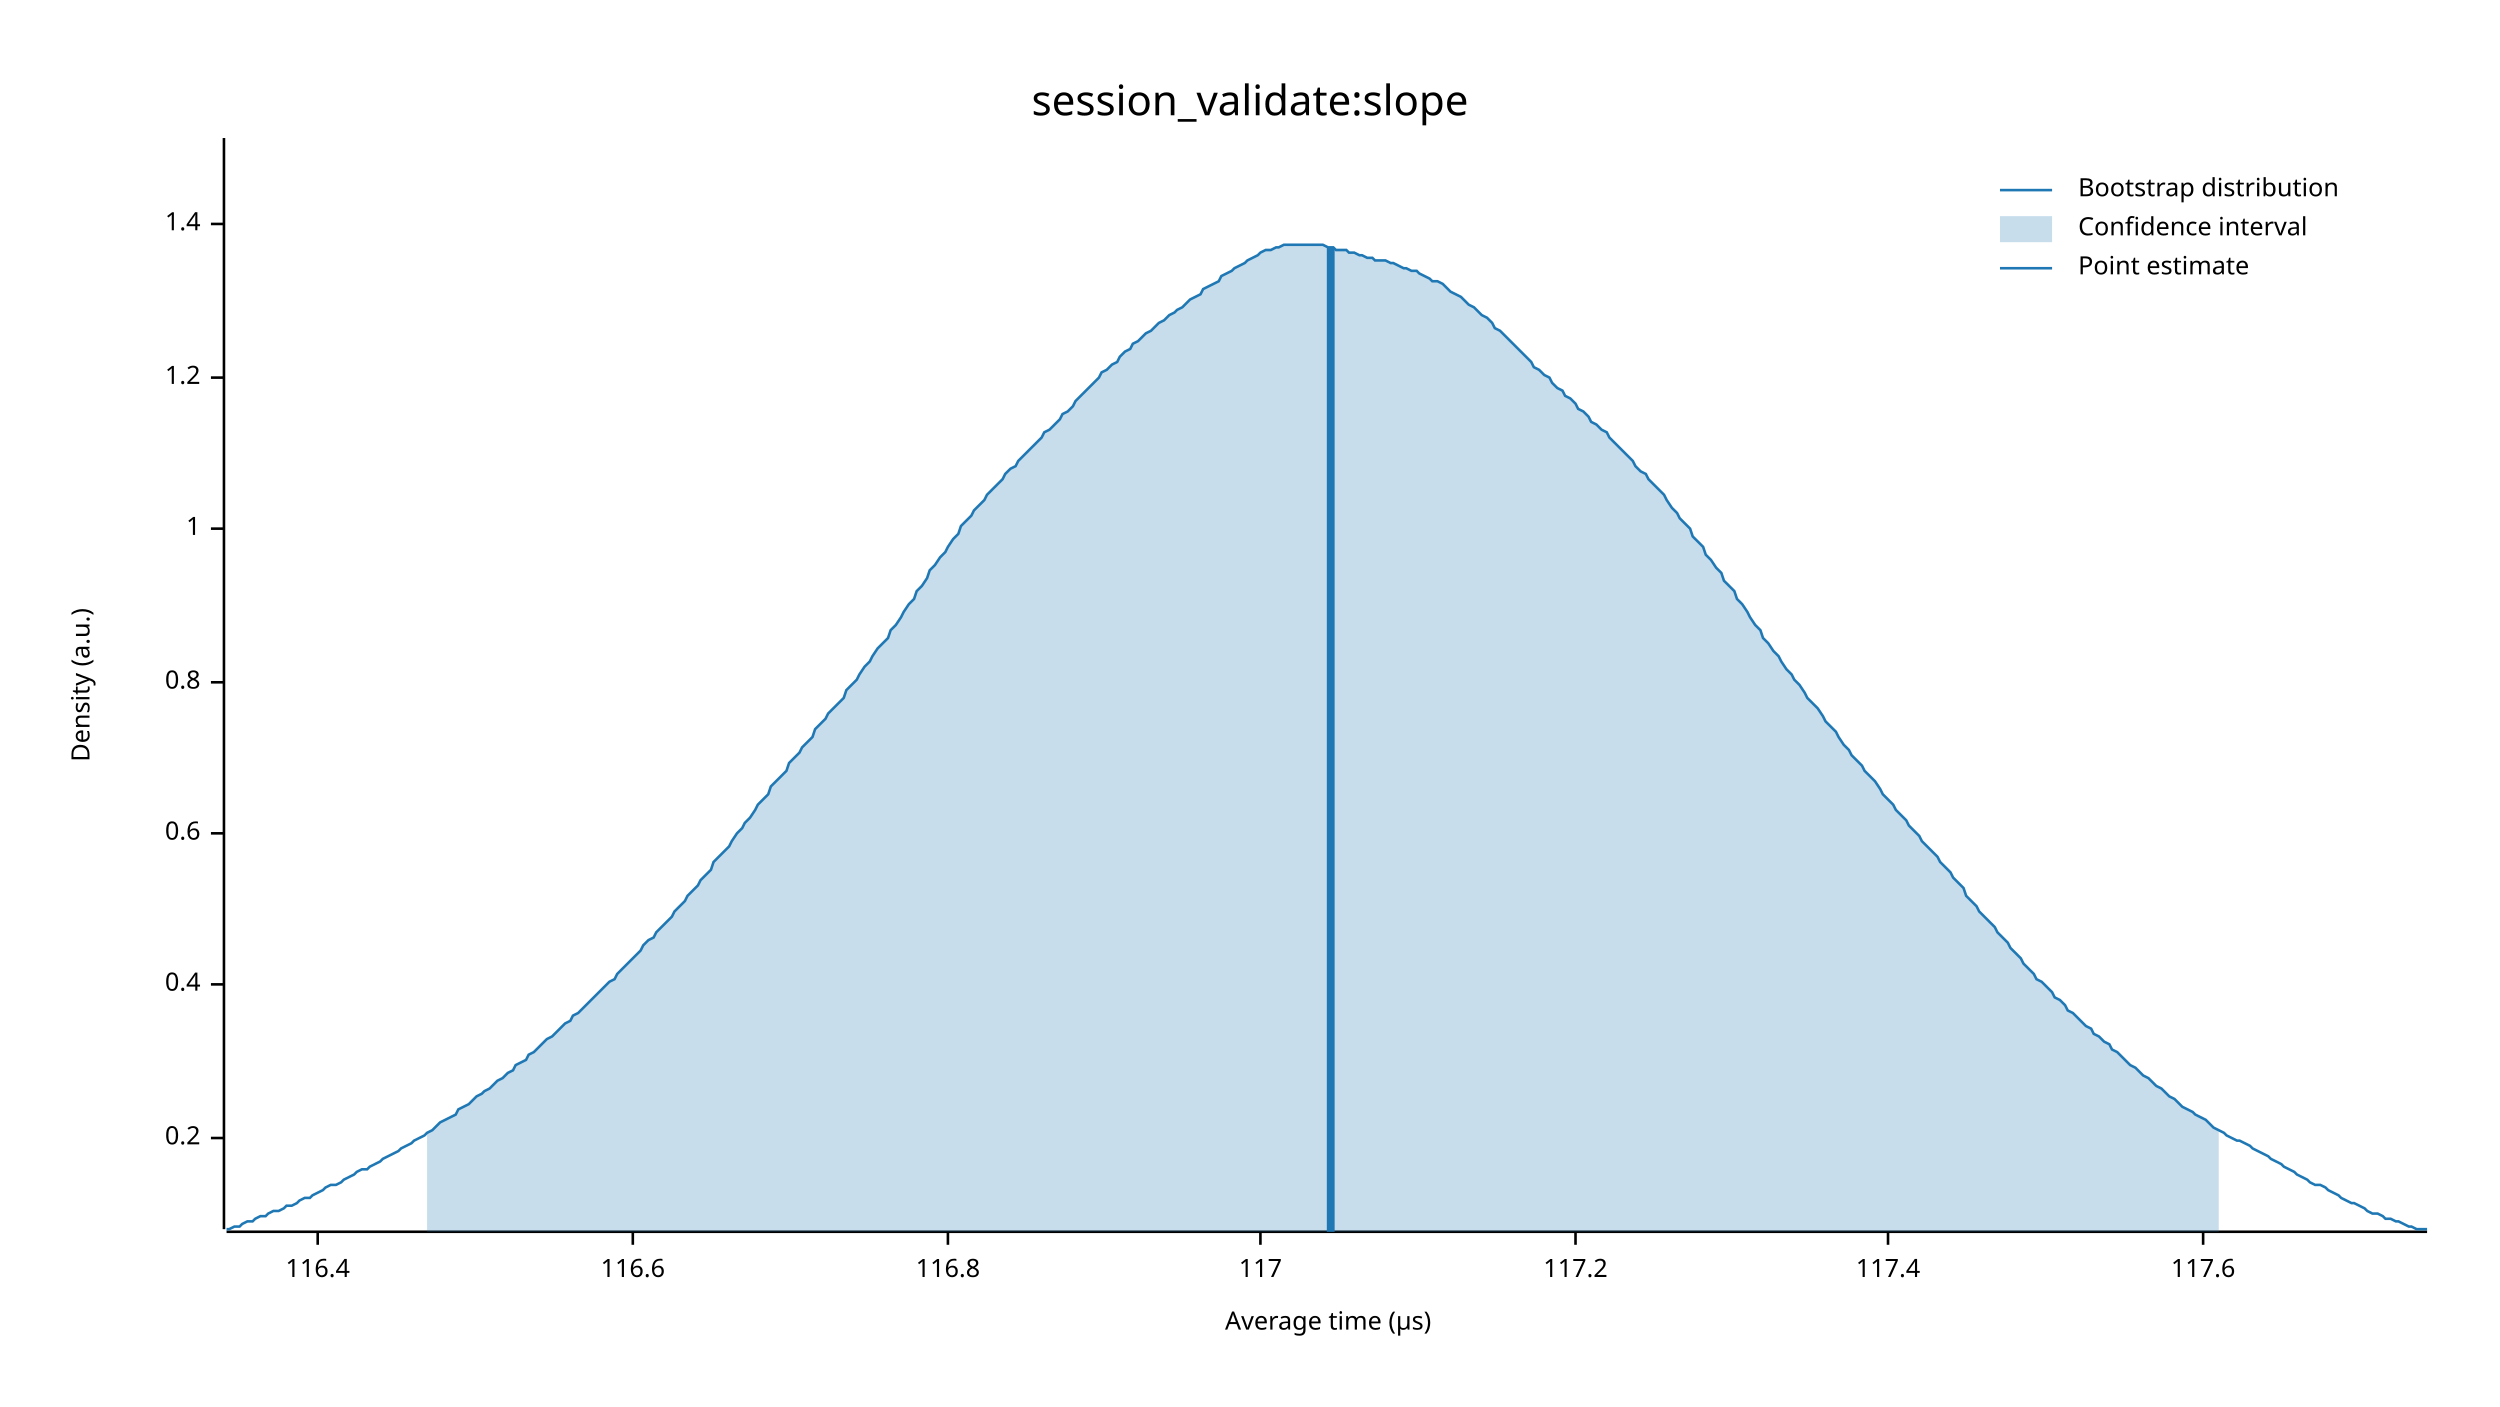
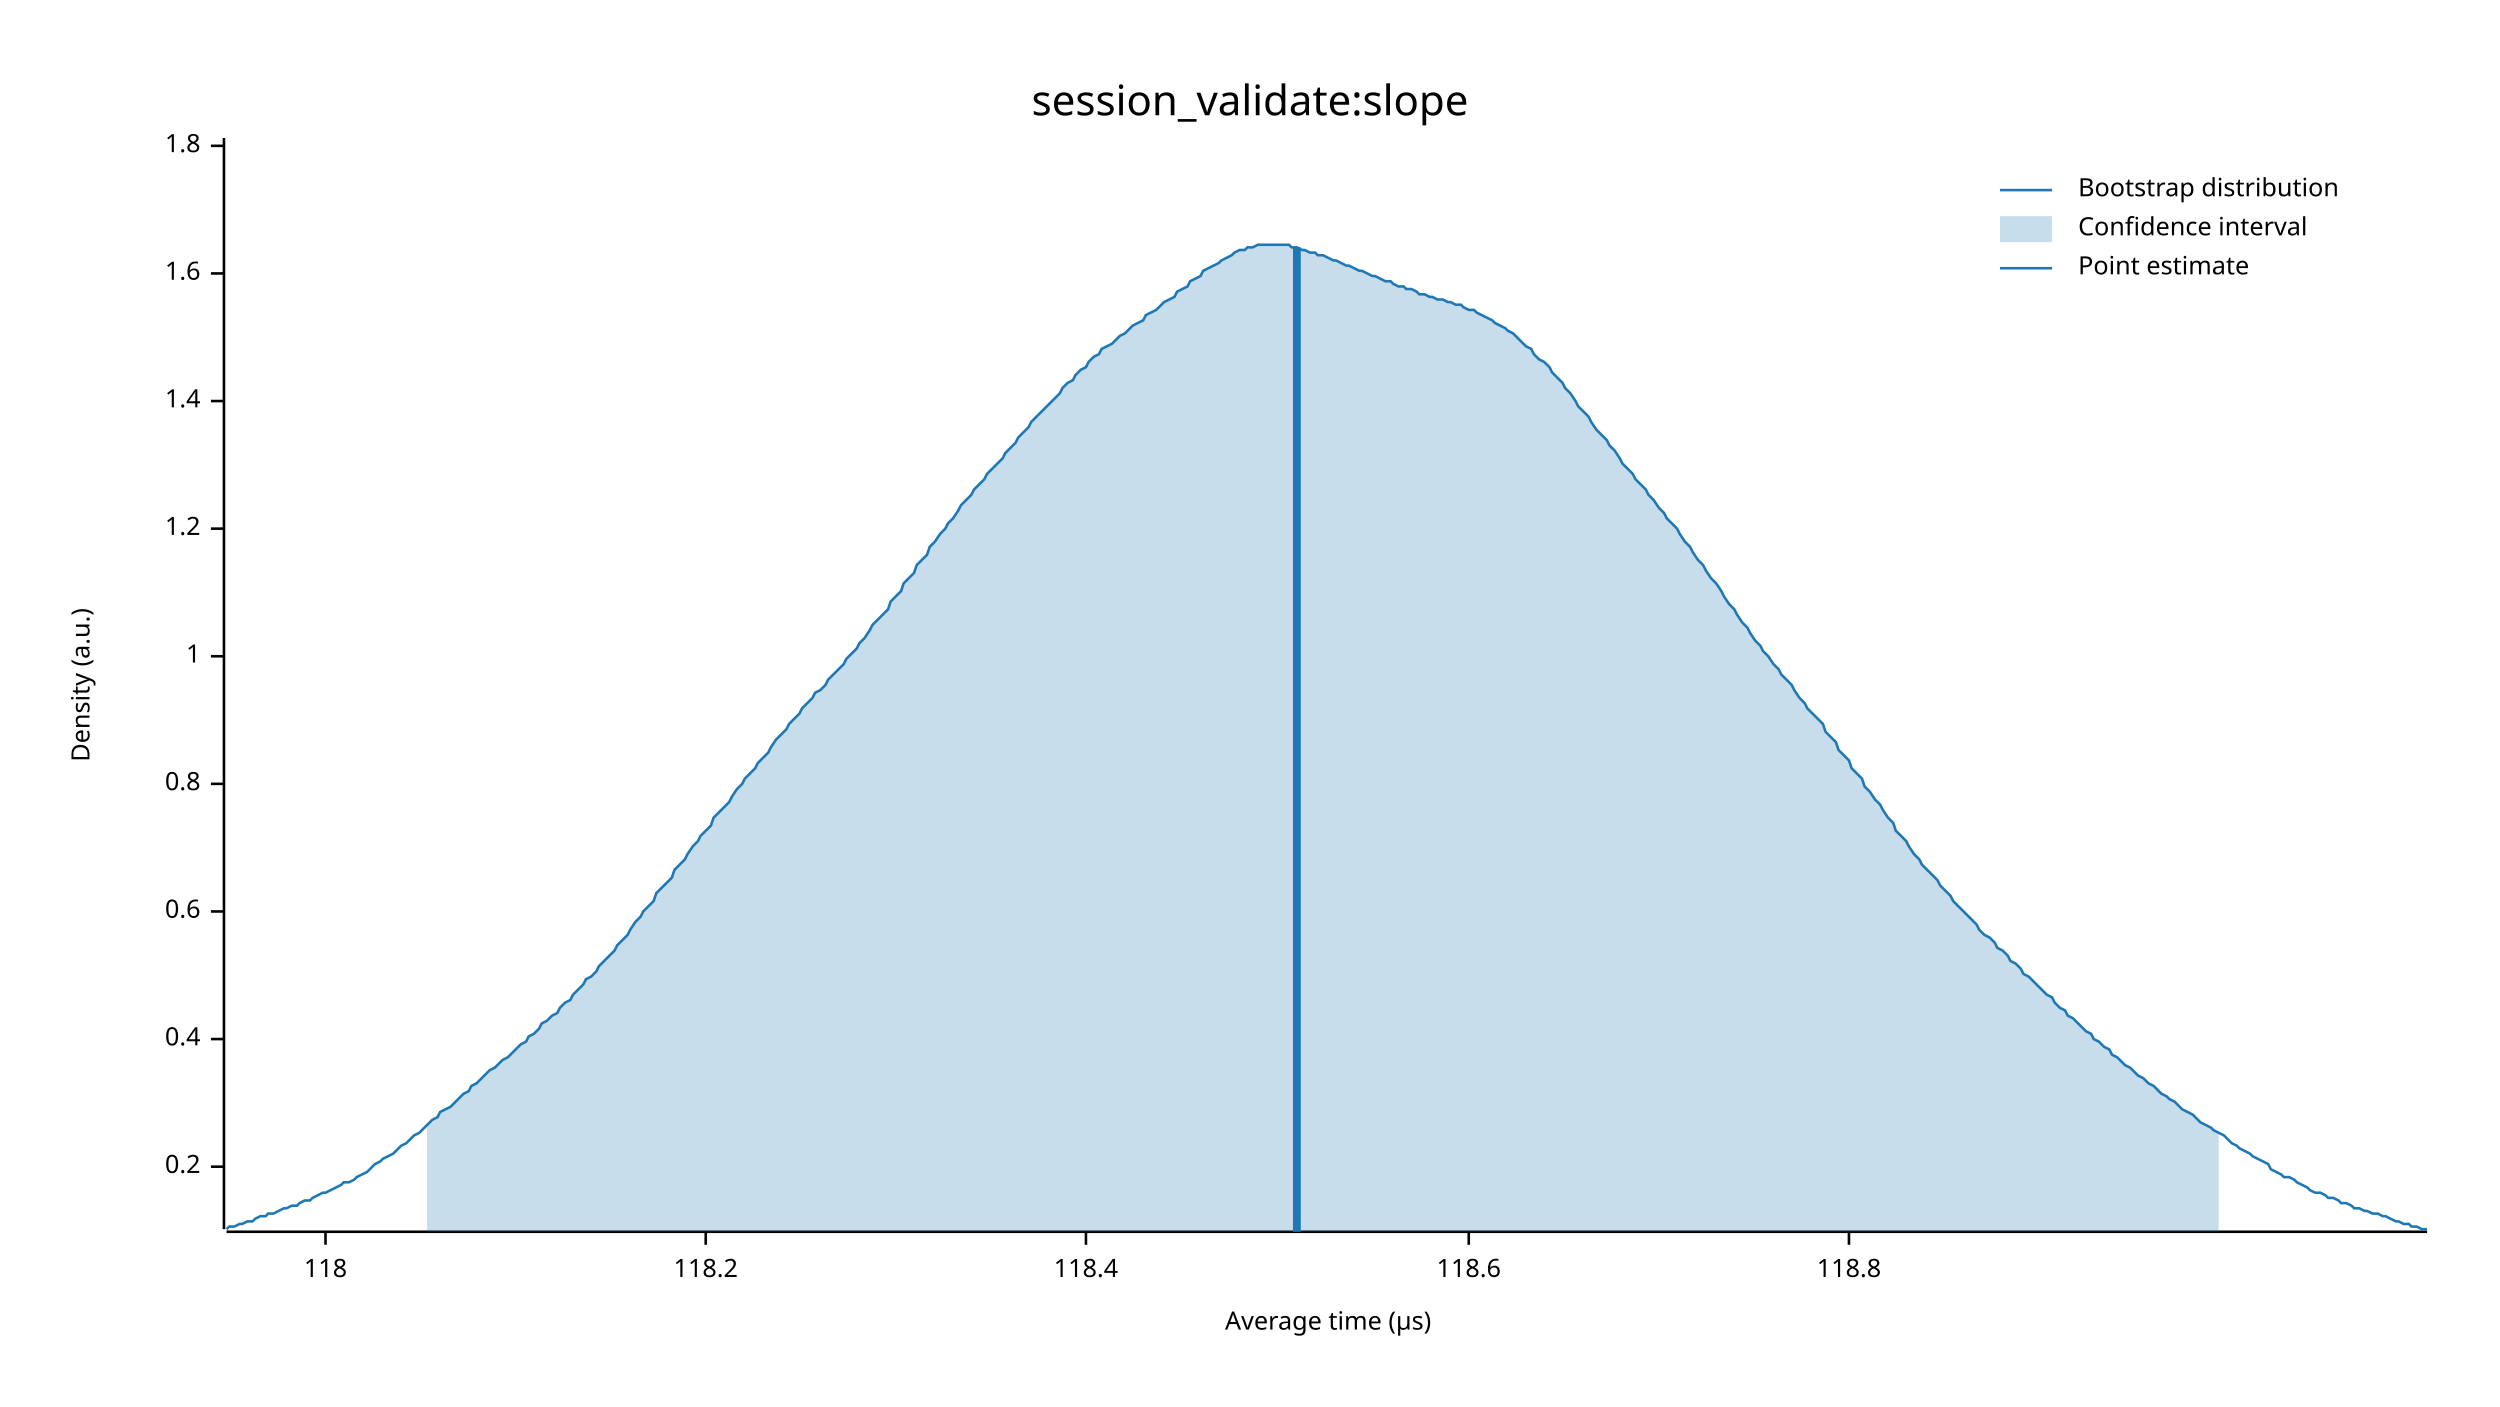
<svg xmlns="http://www.w3.org/2000/svg" width="960" height="540" viewBox="0 0 960 540">
  <text x="480" y="32" dy="0.76em" text-anchor="middle" font-family="sans-serif" font-size="16.129" opacity="1" fill="#000000">
session_validate:slope
</text>
  <text x="27" y="263" dy="0.76em" text-anchor="middle" font-family="sans-serif" font-size="9.677" opacity="1" fill="#000000" transform="rotate(270, 27, 263)">
Density (a.u.)
</text>
  <text x="510" y="513" dy="-0.5ex" text-anchor="middle" font-family="sans-serif" font-size="9.677" opacity="1" fill="#000000">
Average time (µs)
</text>
  <polyline fill="none" opacity="1" stroke="#000000" stroke-width="1" points="86,53 86,472 " />
-   <text x="77" y="437" dy="0.5ex" text-anchor="end" font-family="sans-serif" font-size="9.677" opacity="1" fill="#000000">
+   <text x="77" y="448" dy="0.5ex" text-anchor="end" font-family="sans-serif" font-size="9.677" opacity="1" fill="#000000">
0.2
</text>
-   <polyline fill="none" opacity="1" stroke="#000000" stroke-width="1" points="81,437 86,437 " />
-   <text x="77" y="378" dy="0.5ex" text-anchor="end" font-family="sans-serif" font-size="9.677" opacity="1" fill="#000000">
+   <polyline fill="none" opacity="1" stroke="#000000" stroke-width="1" points="81,448 86,448 " />
+   <text x="77" y="399" dy="0.5ex" text-anchor="end" font-family="sans-serif" font-size="9.677" opacity="1" fill="#000000">
0.4
</text>
-   <polyline fill="none" opacity="1" stroke="#000000" stroke-width="1" points="81,378 86,378 " />
-   <text x="77" y="320" dy="0.5ex" text-anchor="end" font-family="sans-serif" font-size="9.677" opacity="1" fill="#000000">
+   <polyline fill="none" opacity="1" stroke="#000000" stroke-width="1" points="81,399 86,399 " />
+   <text x="77" y="350" dy="0.5ex" text-anchor="end" font-family="sans-serif" font-size="9.677" opacity="1" fill="#000000">
0.6
</text>
-   <polyline fill="none" opacity="1" stroke="#000000" stroke-width="1" points="81,320 86,320 " />
-   <text x="77" y="262" dy="0.5ex" text-anchor="end" font-family="sans-serif" font-size="9.677" opacity="1" fill="#000000">
+   <polyline fill="none" opacity="1" stroke="#000000" stroke-width="1" points="81,350 86,350 " />
+   <text x="77" y="301" dy="0.5ex" text-anchor="end" font-family="sans-serif" font-size="9.677" opacity="1" fill="#000000">
0.8
</text>
-   <polyline fill="none" opacity="1" stroke="#000000" stroke-width="1" points="81,262 86,262 " />
-   <text x="77" y="203" dy="0.5ex" text-anchor="end" font-family="sans-serif" font-size="9.677" opacity="1" fill="#000000">
+   <polyline fill="none" opacity="1" stroke="#000000" stroke-width="1" points="81,301 86,301 " />
+   <text x="77" y="252" dy="0.5ex" text-anchor="end" font-family="sans-serif" font-size="9.677" opacity="1" fill="#000000">
1
</text>
-   <polyline fill="none" opacity="1" stroke="#000000" stroke-width="1" points="81,203 86,203 " />
-   <text x="77" y="145" dy="0.5ex" text-anchor="end" font-family="sans-serif" font-size="9.677" opacity="1" fill="#000000">
+   <polyline fill="none" opacity="1" stroke="#000000" stroke-width="1" points="81,252 86,252 " />
+   <text x="77" y="203" dy="0.5ex" text-anchor="end" font-family="sans-serif" font-size="9.677" opacity="1" fill="#000000">
1.2
</text>
-   <polyline fill="none" opacity="1" stroke="#000000" stroke-width="1" points="81,145 86,145 " />
-   <text x="77" y="86" dy="0.5ex" text-anchor="end" font-family="sans-serif" font-size="9.677" opacity="1" fill="#000000">
+   <polyline fill="none" opacity="1" stroke="#000000" stroke-width="1" points="81,203 86,203 " />
+   <text x="77" y="154" dy="0.5ex" text-anchor="end" font-family="sans-serif" font-size="9.677" opacity="1" fill="#000000">
1.4
</text>
-   <polyline fill="none" opacity="1" stroke="#000000" stroke-width="1" points="81,86 86,86 " />
+   <polyline fill="none" opacity="1" stroke="#000000" stroke-width="1" points="81,154 86,154 " />
+   <text x="77" y="105" dy="0.5ex" text-anchor="end" font-family="sans-serif" font-size="9.677" opacity="1" fill="#000000">
+ 1.6
+ </text>
+   <polyline fill="none" opacity="1" stroke="#000000" stroke-width="1" points="81,105 86,105 " />
+   <text x="77" y="56" dy="0.5ex" text-anchor="end" font-family="sans-serif" font-size="9.677" opacity="1" fill="#000000">
+ 1.8
+ </text>
+   <polyline fill="none" opacity="1" stroke="#000000" stroke-width="1" points="81,56 86,56 " />
  <polyline fill="none" opacity="1" stroke="#000000" stroke-width="1" points="87,473 932,473 " />
-   <text x="122" y="483" dy="0.76em" text-anchor="middle" font-family="sans-serif" font-size="9.677" opacity="1" fill="#000000">
- 116.4
+   <text x="125" y="483" dy="0.76em" text-anchor="middle" font-family="sans-serif" font-size="9.677" opacity="1" fill="#000000">
+ 118
</text>
-   <polyline fill="none" opacity="1" stroke="#000000" stroke-width="1" points="122,473 122,478 " />
-   <text x="243" y="483" dy="0.76em" text-anchor="middle" font-family="sans-serif" font-size="9.677" opacity="1" fill="#000000">
- 116.6
+   <polyline fill="none" opacity="1" stroke="#000000" stroke-width="1" points="125,473 125,478 " />
+   <text x="271" y="483" dy="0.76em" text-anchor="middle" font-family="sans-serif" font-size="9.677" opacity="1" fill="#000000">
+ 118.2
</text>
-   <polyline fill="none" opacity="1" stroke="#000000" stroke-width="1" points="243,473 243,478 " />
-   <text x="364" y="483" dy="0.76em" text-anchor="middle" font-family="sans-serif" font-size="9.677" opacity="1" fill="#000000">
- 116.8
+   <polyline fill="none" opacity="1" stroke="#000000" stroke-width="1" points="271,473 271,478 " />
+   <text x="417" y="483" dy="0.76em" text-anchor="middle" font-family="sans-serif" font-size="9.677" opacity="1" fill="#000000">
+ 118.4
</text>
-   <polyline fill="none" opacity="1" stroke="#000000" stroke-width="1" points="364,473 364,478 " />
-   <text x="484" y="483" dy="0.76em" text-anchor="middle" font-family="sans-serif" font-size="9.677" opacity="1" fill="#000000">
- 117
+   <polyline fill="none" opacity="1" stroke="#000000" stroke-width="1" points="417,473 417,478 " />
+   <text x="564" y="483" dy="0.76em" text-anchor="middle" font-family="sans-serif" font-size="9.677" opacity="1" fill="#000000">
+ 118.6
</text>
-   <polyline fill="none" opacity="1" stroke="#000000" stroke-width="1" points="484,473 484,478 " />
-   <text x="605" y="483" dy="0.76em" text-anchor="middle" font-family="sans-serif" font-size="9.677" opacity="1" fill="#000000">
- 117.2
+   <polyline fill="none" opacity="1" stroke="#000000" stroke-width="1" points="564,473 564,478 " />
+   <text x="710" y="483" dy="0.76em" text-anchor="middle" font-family="sans-serif" font-size="9.677" opacity="1" fill="#000000">
+ 118.8
</text>
-   <polyline fill="none" opacity="1" stroke="#000000" stroke-width="1" points="605,473 605,478 " />
-   <text x="725" y="483" dy="0.76em" text-anchor="middle" font-family="sans-serif" font-size="9.677" opacity="1" fill="#000000">
- 117.4
- </text>
-   <polyline fill="none" opacity="1" stroke="#000000" stroke-width="1" points="725,473 725,478 " />
-   <text x="846" y="483" dy="0.76em" text-anchor="middle" font-family="sans-serif" font-size="9.677" opacity="1" fill="#000000">
- 117.6
- </text>
-   <polyline fill="none" opacity="1" stroke="#000000" stroke-width="1" points="846,473 846,478 " />
-   <polyline fill="none" opacity="1" stroke="#1F78B4" stroke-width="1" points="87,472 88,472 90,471 92,471 93,470 95,469 97,469 98,468 100,467 102,467 103,466 105,465 107,465 109,464 110,463 112,463 114,462 115,461 117,460 119,460 120,459 122,458 124,457 125,456 127,455 129,455 131,454 132,453 134,452 136,451 137,450 139,449 141,449 142,448 144,447 146,446 147,445 149,444 151,443 153,442 154,441 156,440 158,439 159,438 161,437 163,436 164,435 166,434 168,432 169,431 171,430 173,429 175,428 176,426 178,425 180,424 181,423 183,421 185,420 186,419 188,418 190,416 191,415 193,414 195,412 197,411 198,409 200,408 202,407 203,405 205,404 207,402 208,401 210,399 212,398 214,396 215,395 217,393 219,392 220,390 222,389 224,387 225,386 227,384 229,382 230,381 232,379 234,377 236,376 237,374 239,372 241,370 242,369 244,367 246,365 247,363 249,361 251,360 252,358 254,356 256,354 258,352 259,350 261,348 263,346 264,344 266,342 268,340 269,338 271,336 273,334 274,331 276,329 278,327 280,325 281,323 283,320 285,318 286,316 288,314 290,311 291,309 293,307 295,305 296,302 298,300 300,298 302,296 303,293 305,291 307,289 308,287 310,285 312,283 313,280 315,278 317,276 318,274 320,272 322,270 324,268 325,265 327,263 329,261 330,259 332,256 334,254 335,252 337,249 339,247 341,245 342,242 344,240 346,237 347,235 349,232 351,230 352,227 354,225 356,222 357,219 359,217 361,214 363,212 364,210 366,207 368,205 369,202 371,200 373,198 374,196 376,194 378,192 379,190 381,188 383,186 385,184 386,182 388,180 390,179 391,177 393,175 395,173 396,172 398,170 400,168 401,166 403,165 405,163 407,161 408,159 410,158 412,156 413,154 415,152 417,150 418,149 420,147 422,145 423,143 425,142 427,140 429,139 430,137 432,135 434,134 435,132 437,131 439,129 440,128 442,127 444,125 445,124 447,123 449,121 451,120 452,119 454,118 456,116 457,115 459,114 461,113 462,111 464,110 466,109 468,108 469,106 471,105 473,104 474,103 476,102 478,101 479,100 481,99 483,98 484,97 486,96 488,96 490,95 491,95 493,94 495,94 496,94 498,94 500,94 501,94 503,94 505,94 506,94 508,94 510,95 512,95 513,96 515,96 517,96 518,97 520,97 522,98 523,98 525,99 527,99 528,100 530,100 532,100 534,101 535,101 537,102 539,103 540,103 542,104 544,104 545,105 547,106 549,107 550,108 552,108 554,109 556,111 557,112 559,113 561,114 562,115 564,117 566,118 567,119 569,121 571,122 573,124 574,126 576,127 578,129 579,130 581,132 583,134 584,135 586,137 588,139 589,141 591,142 593,144 595,145 596,147 598,149 600,150 601,152 603,153 605,155 606,157 608,158 610,160 611,162 613,163 615,165 617,166 618,168 620,170 622,172 623,173 625,175 627,177 628,179 630,181 632,182 633,184 635,186 637,188 639,190 640,192 642,195 644,197 645,199 647,201 649,203 650,206 652,208 654,210 655,213 657,215 659,218 661,220 662,223 664,225 666,227 667,230 669,232 671,235 672,237 674,240 676,242 677,245 679,247 681,250 683,252 684,254 686,257 688,259 689,261 691,263 693,266 694,268 696,270 698,272 700,275 701,277 703,279 705,281 706,283 708,286 710,288 711,290 713,292 715,294 716,296 718,298 720,300 722,303 723,305 725,307 727,309 728,311 730,313 732,315 733,317 735,319 737,321 738,323 740,325 742,327 744,329 745,331 747,333 749,335 750,337 752,339 754,341 755,344 757,346 759,348 760,350 762,352 764,354 766,356 767,358 769,360 771,362 772,364 774,366 776,368 777,370 779,372 781,374 782,376 784,377 786,379 788,381 789,383 791,384 793,386 794,388 796,389 798,391 799,392 801,394 803,395 804,397 806,398 808,400 810,401 811,403 813,404 815,406 816,407 818,409 820,410 821,411 823,413 825,414 827,416 828,417 830,418 832,420 833,421 835,422 837,424 838,425 840,426 842,427 843,428 845,429 847,430 849,432 850,433 852,434 854,435 855,436 857,437 859,438 860,438 862,439 864,440 865,441 867,442 869,443 871,444 872,445 874,446 876,447 877,448 879,449 881,450 882,451 884,452 886,453 887,454 889,455 891,455 893,456 894,457 896,458 898,459 899,460 901,461 903,462 904,462 906,463 908,464 909,465 911,466 913,466 915,467 916,468 918,468 920,469 921,469 923,470 925,471 926,471 928,472 930,472 932,472 " />
-   <polygon opacity="0.25" fill="#1F78B4" points="164,435 166,434 168,432 169,431 171,430 173,429 175,428 176,426 178,425 180,424 181,423 183,421 185,420 186,419 188,418 190,416 191,415 193,414 195,412 197,411 198,409 200,408 202,407 203,405 205,404 207,402 208,401 210,399 212,398 214,396 215,395 217,393 219,392 220,390 222,389 224,387 225,386 227,384 229,382 230,381 232,379 234,377 236,376 237,374 239,372 241,370 242,369 244,367 246,365 247,363 249,361 251,360 252,358 254,356 256,354 258,352 259,350 261,348 263,346 264,344 266,342 268,340 269,338 271,336 273,334 274,331 276,329 278,327 280,325 281,323 283,320 285,318 286,316 288,314 290,311 291,309 293,307 295,305 296,302 298,300 300,298 302,296 303,293 305,291 307,289 308,287 310,285 312,283 313,280 315,278 317,276 318,274 320,272 322,270 324,268 325,265 327,263 329,261 330,259 332,256 334,254 335,252 337,249 339,247 341,245 342,242 344,240 346,237 347,235 349,232 351,230 352,227 354,225 356,222 357,219 359,217 361,214 363,212 364,210 366,207 368,205 369,202 371,200 373,198 374,196 376,194 378,192 379,190 381,188 383,186 385,184 386,182 388,180 390,179 391,177 393,175 395,173 396,172 398,170 400,168 401,166 403,165 405,163 407,161 408,159 410,158 412,156 413,154 415,152 417,150 418,149 420,147 422,145 423,143 425,142 427,140 429,139 430,137 432,135 434,134 435,132 437,131 439,129 440,128 442,127 444,125 445,124 447,123 449,121 451,120 452,119 454,118 456,116 457,115 459,114 461,113 462,111 464,110 466,109 468,108 469,106 471,105 473,104 474,103 476,102 478,101 479,100 481,99 483,98 484,97 486,96 488,96 490,95 491,95 493,94 495,94 496,94 498,94 500,94 501,94 503,94 505,94 506,94 508,94 510,95 512,95 513,96 515,96 517,96 518,97 520,97 522,98 523,98 525,99 527,99 528,100 530,100 532,100 534,101 535,101 537,102 539,103 540,103 542,104 544,104 545,105 547,106 549,107 550,108 552,108 554,109 556,111 557,112 559,113 561,114 562,115 564,117 566,118 567,119 569,121 571,122 573,124 574,126 576,127 578,129 579,130 581,132 583,134 584,135 586,137 588,139 589,141 591,142 593,144 595,145 596,147 598,149 600,150 601,152 603,153 605,155 606,157 608,158 610,160 611,162 613,163 615,165 617,166 618,168 620,170 622,172 623,173 625,175 627,177 628,179 630,181 632,182 633,184 635,186 637,188 639,190 640,192 642,195 644,197 645,199 647,201 649,203 650,206 652,208 654,210 655,213 657,215 659,218 661,220 662,223 664,225 666,227 667,230 669,232 671,235 672,237 674,240 676,242 677,245 679,247 681,250 683,252 684,254 686,257 688,259 689,261 691,263 693,266 694,268 696,270 698,272 700,275 701,277 703,279 705,281 706,283 708,286 710,288 711,290 713,292 715,294 716,296 718,298 720,300 722,303 723,305 725,307 727,309 728,311 730,313 732,315 733,317 735,319 737,321 738,323 740,325 742,327 744,329 745,331 747,333 749,335 750,337 752,339 754,341 755,344 757,346 759,348 760,350 762,352 764,354 766,356 767,358 769,360 771,362 772,364 774,366 776,368 777,370 779,372 781,374 782,376 784,377 786,379 788,381 789,383 791,384 793,386 794,388 796,389 798,391 799,392 801,394 803,395 804,397 806,398 808,400 810,401 811,403 813,404 815,406 816,407 818,409 820,410 821,411 823,413 825,414 827,416 828,417 830,418 832,420 833,421 835,422 837,424 838,425 840,426 842,427 843,428 845,429 847,430 849,432 850,433 852,434 852,473 164,473 " />
-   <polyline fill="none" opacity="1" stroke="#1F78B4" stroke-width="3" points="511,473 511,95 " />
+   <polyline fill="none" opacity="1" stroke="#000000" stroke-width="1" points="710,473 710,478 " />
+   <polyline fill="none" opacity="1" stroke="#1F78B4" stroke-width="1" points="87,472 88,471 90,471 92,470 93,470 95,469 97,469 98,468 100,467 102,467 103,466 105,466 107,465 109,464 110,464 112,463 114,463 115,462 117,461 119,461 120,460 122,459 124,458 125,458 127,457 129,456 131,455 132,454 134,454 136,453 137,452 139,451 141,450 142,449 144,447 146,446 147,445 149,444 151,443 153,441 154,440 156,439 158,437 159,436 161,435 163,433 164,432 166,430 168,429 169,427 171,426 173,425 175,423 176,422 178,420 180,419 181,417 183,416 185,414 186,413 188,411 190,410 191,409 193,407 195,406 197,404 198,403 200,401 202,400 203,398 205,397 207,395 208,393 210,392 212,390 214,389 215,387 217,385 219,384 220,382 222,380 224,378 225,376 227,375 229,373 230,371 232,369 234,367 236,365 237,363 239,361 241,359 242,357 244,354 246,352 247,350 249,348 251,346 252,343 254,341 256,339 258,337 259,334 261,332 263,330 264,328 266,325 268,323 269,321 271,319 273,317 274,314 276,312 278,310 280,308 281,306 283,303 285,301 286,299 288,297 290,295 291,293 293,291 295,289 296,287 298,284 300,282 302,280 303,278 305,276 307,274 308,272 310,270 312,268 313,266 315,265 317,263 318,261 320,259 322,257 324,255 325,253 327,251 329,249 330,247 332,245 334,242 335,240 337,238 339,236 341,234 342,231 344,229 346,227 347,224 349,222 351,220 352,217 354,215 356,213 357,210 359,208 361,205 363,203 364,201 366,199 368,196 369,194 371,192 373,190 374,188 376,186 378,184 379,182 381,180 383,178 385,176 386,174 388,172 390,170 391,168 393,166 395,164 396,162 398,160 400,158 401,157 403,155 405,153 407,151 408,149 410,147 412,146 413,144 415,142 417,141 418,139 420,137 422,136 423,134 425,133 427,132 429,130 430,129 432,128 434,126 435,125 437,124 439,123 440,121 442,120 444,119 445,118 447,116 449,115 451,114 452,112 454,111 456,110 457,108 459,107 461,106 462,104 464,103 466,102 468,101 469,100 471,99 473,98 474,97 476,96 478,96 479,95 481,95 483,94 484,94 486,94 488,94 490,94 491,94 493,94 495,94 496,95 498,95 500,96 501,96 503,97 505,97 506,98 508,98 510,99 512,100 513,100 515,101 517,102 518,102 520,103 522,104 523,104 525,105 527,106 528,106 530,107 532,108 534,108 535,109 537,110 539,110 540,111 542,111 544,112 545,113 547,113 549,114 550,114 552,115 554,115 556,116 557,116 559,117 561,117 562,118 564,119 566,119 567,120 569,121 571,122 573,123 574,124 576,125 578,126 579,127 581,128 583,130 584,131 586,133 588,134 589,136 591,138 593,139 595,141 596,143 598,145 600,147 601,149 603,151 605,154 606,156 608,158 610,160 611,162 613,165 615,167 617,169 618,171 620,173 622,176 623,178 625,180 627,182 628,184 630,186 632,188 633,190 635,192 637,195 639,197 640,199 642,201 644,203 645,205 647,208 649,210 650,212 652,215 654,217 655,219 657,222 659,224 661,227 662,229 664,232 666,234 667,236 669,239 671,241 672,243 674,246 676,248 677,250 679,252 681,255 683,257 684,259 686,261 688,263 689,265 691,268 693,270 694,272 696,274 698,276 700,278 701,281 703,283 705,285 706,288 708,290 710,292 711,295 713,297 715,299 716,302 718,304 720,307 722,309 723,311 725,314 727,316 728,319 730,321 732,323 733,325 735,328 737,330 738,332 740,334 742,336 744,338 745,340 747,342 749,344 750,346 752,348 754,350 755,351 757,353 759,355 760,357 762,359 764,360 766,362 767,364 769,365 771,367 772,369 774,370 776,372 777,374 779,375 781,377 782,378 784,380 786,382 788,383 789,385 791,387 793,388 794,390 796,391 798,393 799,394 801,396 803,397 804,399 806,400 808,402 810,403 811,405 813,406 815,408 816,409 818,410 820,412 821,413 823,414 825,416 827,417 828,418 830,420 832,421 833,422 835,423 837,425 838,426 840,427 842,428 843,429 845,431 847,432 849,433 850,434 852,435 854,436 855,437 857,439 859,440 860,441 862,442 864,443 865,444 867,445 869,446 871,447 872,449 874,450 876,451 877,452 879,452 881,453 882,454 884,455 886,456 887,457 889,458 891,458 893,459 894,460 896,460 898,461 899,462 901,462 903,463 904,464 906,464 908,465 909,465 911,466 913,466 915,467 916,467 918,468 920,469 921,469 923,470 925,470 926,471 928,471 930,472 932,472 " />
+   <polygon opacity="0.25" fill="#1F78B4" points="164,432 166,430 168,429 169,427 171,426 173,425 175,423 176,422 178,420 180,419 181,417 183,416 185,414 186,413 188,411 190,410 191,409 193,407 195,406 197,404 198,403 200,401 202,400 203,398 205,397 207,395 208,393 210,392 212,390 214,389 215,387 217,385 219,384 220,382 222,380 224,378 225,376 227,375 229,373 230,371 232,369 234,367 236,365 237,363 239,361 241,359 242,357 244,354 246,352 247,350 249,348 251,346 252,343 254,341 256,339 258,337 259,334 261,332 263,330 264,328 266,325 268,323 269,321 271,319 273,317 274,314 276,312 278,310 280,308 281,306 283,303 285,301 286,299 288,297 290,295 291,293 293,291 295,289 296,287 298,284 300,282 302,280 303,278 305,276 307,274 308,272 310,270 312,268 313,266 315,265 317,263 318,261 320,259 322,257 324,255 325,253 327,251 329,249 330,247 332,245 334,242 335,240 337,238 339,236 341,234 342,231 344,229 346,227 347,224 349,222 351,220 352,217 354,215 356,213 357,210 359,208 361,205 363,203 364,201 366,199 368,196 369,194 371,192 373,190 374,188 376,186 378,184 379,182 381,180 383,178 385,176 386,174 388,172 390,170 391,168 393,166 395,164 396,162 398,160 400,158 401,157 403,155 405,153 407,151 408,149 410,147 412,146 413,144 415,142 417,141 418,139 420,137 422,136 423,134 425,133 427,132 429,130 430,129 432,128 434,126 435,125 437,124 439,123 440,121 442,120 444,119 445,118 447,116 449,115 451,114 452,112 454,111 456,110 457,108 459,107 461,106 462,104 464,103 466,102 468,101 469,100 471,99 473,98 474,97 476,96 478,96 479,95 481,95 483,94 484,94 486,94 488,94 490,94 491,94 493,94 495,94 496,95 498,95 500,96 501,96 503,97 505,97 506,98 508,98 510,99 512,100 513,100 515,101 517,102 518,102 520,103 522,104 523,104 525,105 527,106 528,106 530,107 532,108 534,108 535,109 537,110 539,110 540,111 542,111 544,112 545,113 547,113 549,114 550,114 552,115 554,115 556,116 557,116 559,117 561,117 562,118 564,119 566,119 567,120 569,121 571,122 573,123 574,124 576,125 578,126 579,127 581,128 583,130 584,131 586,133 588,134 589,136 591,138 593,139 595,141 596,143 598,145 600,147 601,149 603,151 605,154 606,156 608,158 610,160 611,162 613,165 615,167 617,169 618,171 620,173 622,176 623,178 625,180 627,182 628,184 630,186 632,188 633,190 635,192 637,195 639,197 640,199 642,201 644,203 645,205 647,208 649,210 650,212 652,215 654,217 655,219 657,222 659,224 661,227 662,229 664,232 666,234 667,236 669,239 671,241 672,243 674,246 676,248 677,250 679,252 681,255 683,257 684,259 686,261 688,263 689,265 691,268 693,270 694,272 696,274 698,276 700,278 701,281 703,283 705,285 706,288 708,290 710,292 711,295 713,297 715,299 716,302 718,304 720,307 722,309 723,311 725,314 727,316 728,319 730,321 732,323 733,325 735,328 737,330 738,332 740,334 742,336 744,338 745,340 747,342 749,344 750,346 752,348 754,350 755,351 757,353 759,355 760,357 762,359 764,360 766,362 767,364 769,365 771,367 772,369 774,370 776,372 777,374 779,375 781,377 782,378 784,380 786,382 788,383 789,385 791,387 793,388 794,390 796,391 798,393 799,394 801,396 803,397 804,399 806,400 808,402 810,403 811,405 813,406 815,408 816,409 818,410 820,412 821,413 823,414 825,416 827,417 828,418 830,420 832,421 833,422 835,423 837,425 838,426 840,427 842,428 843,429 845,431 847,432 849,433 850,434 852,435 852,473 164,473 " />
+   <polyline fill="none" opacity="1" stroke="#1F78B4" stroke-width="3" points="498,473 498,95 " />
  <text x="798" y="68" dy="0.76em" text-anchor="start" font-family="sans-serif" font-size="9.677" opacity="1" fill="#000000">
Bootstrap distribution
</text>
  <text x="798" y="83" dy="0.76em" text-anchor="start" font-family="sans-serif" font-size="9.677" opacity="1" fill="#000000">
Confidence interval
</text>
  <text x="798" y="98" dy="0.76em" text-anchor="start" font-family="sans-serif" font-size="9.677" opacity="1" fill="#000000">
Point estimate
</text>
  <polyline fill="none" opacity="1" stroke="#1F78B4" stroke-width="1" points="768,73 788,73 " />
  <rect x="768" y="83" width="20" height="10" opacity="0.25" fill="#1F78B4" stroke="none" />
  <polyline fill="none" opacity="1" stroke="#1F78B4" stroke-width="1" points="768,103 788,103 " />
</svg>
